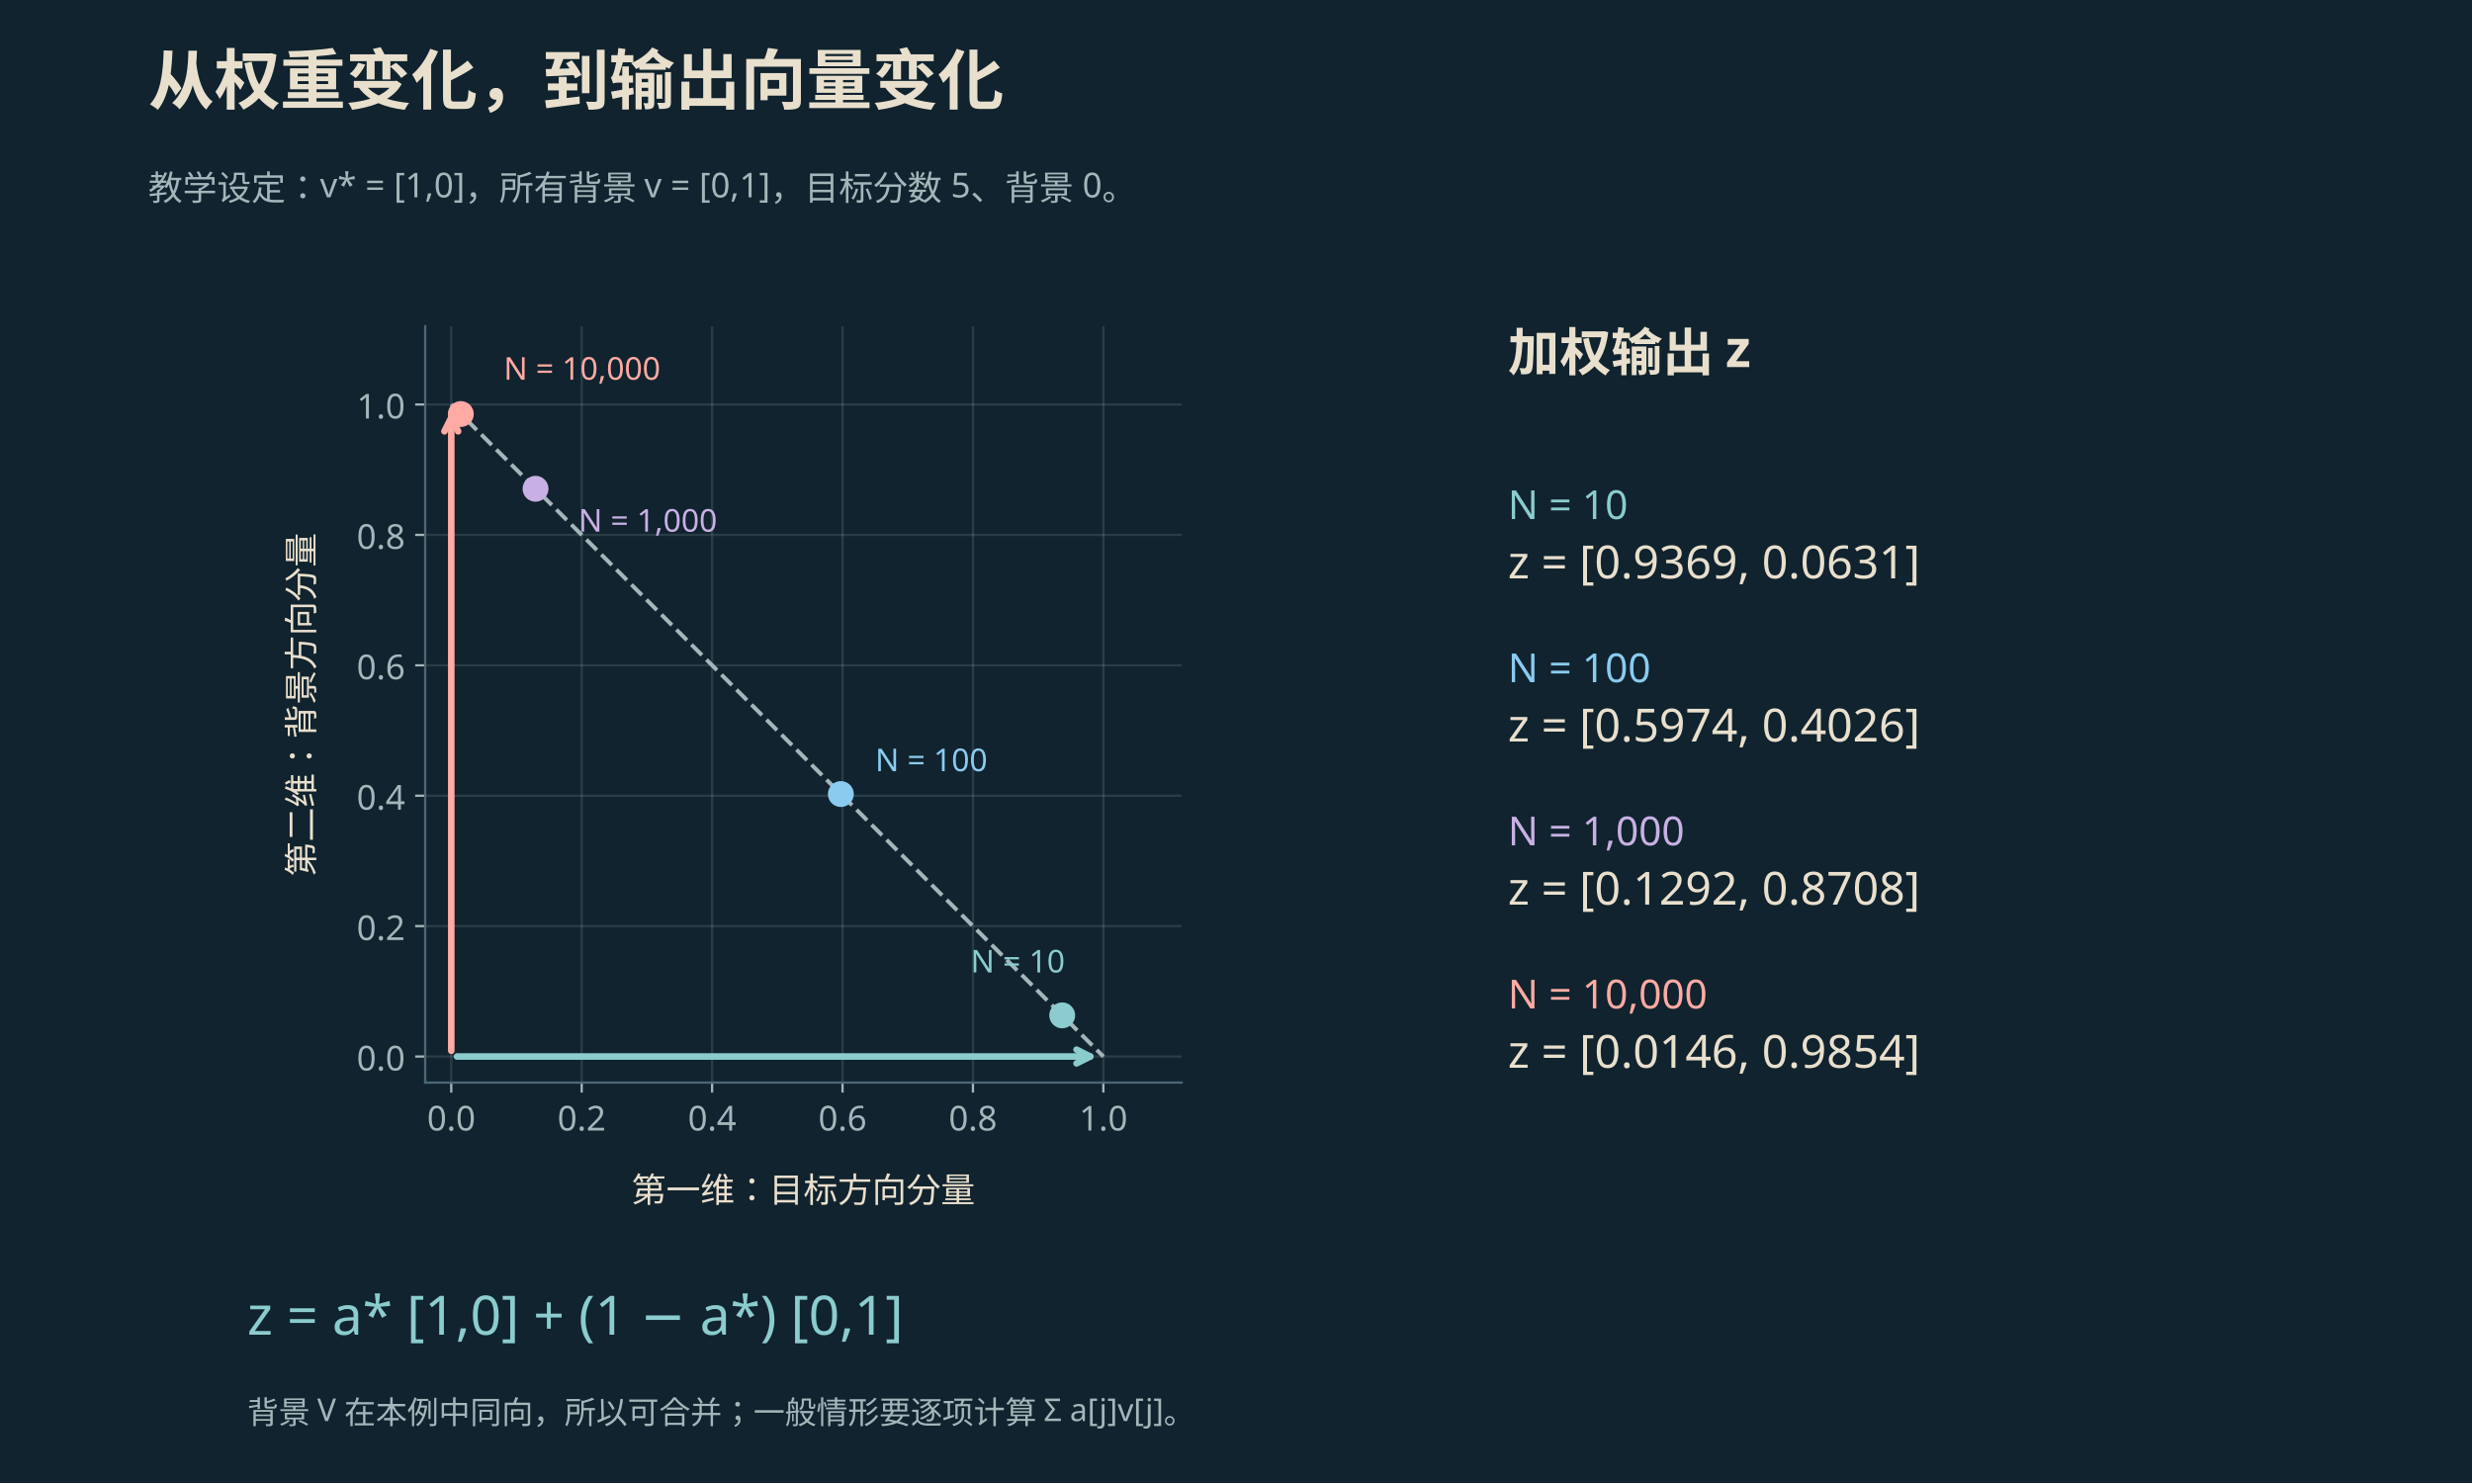
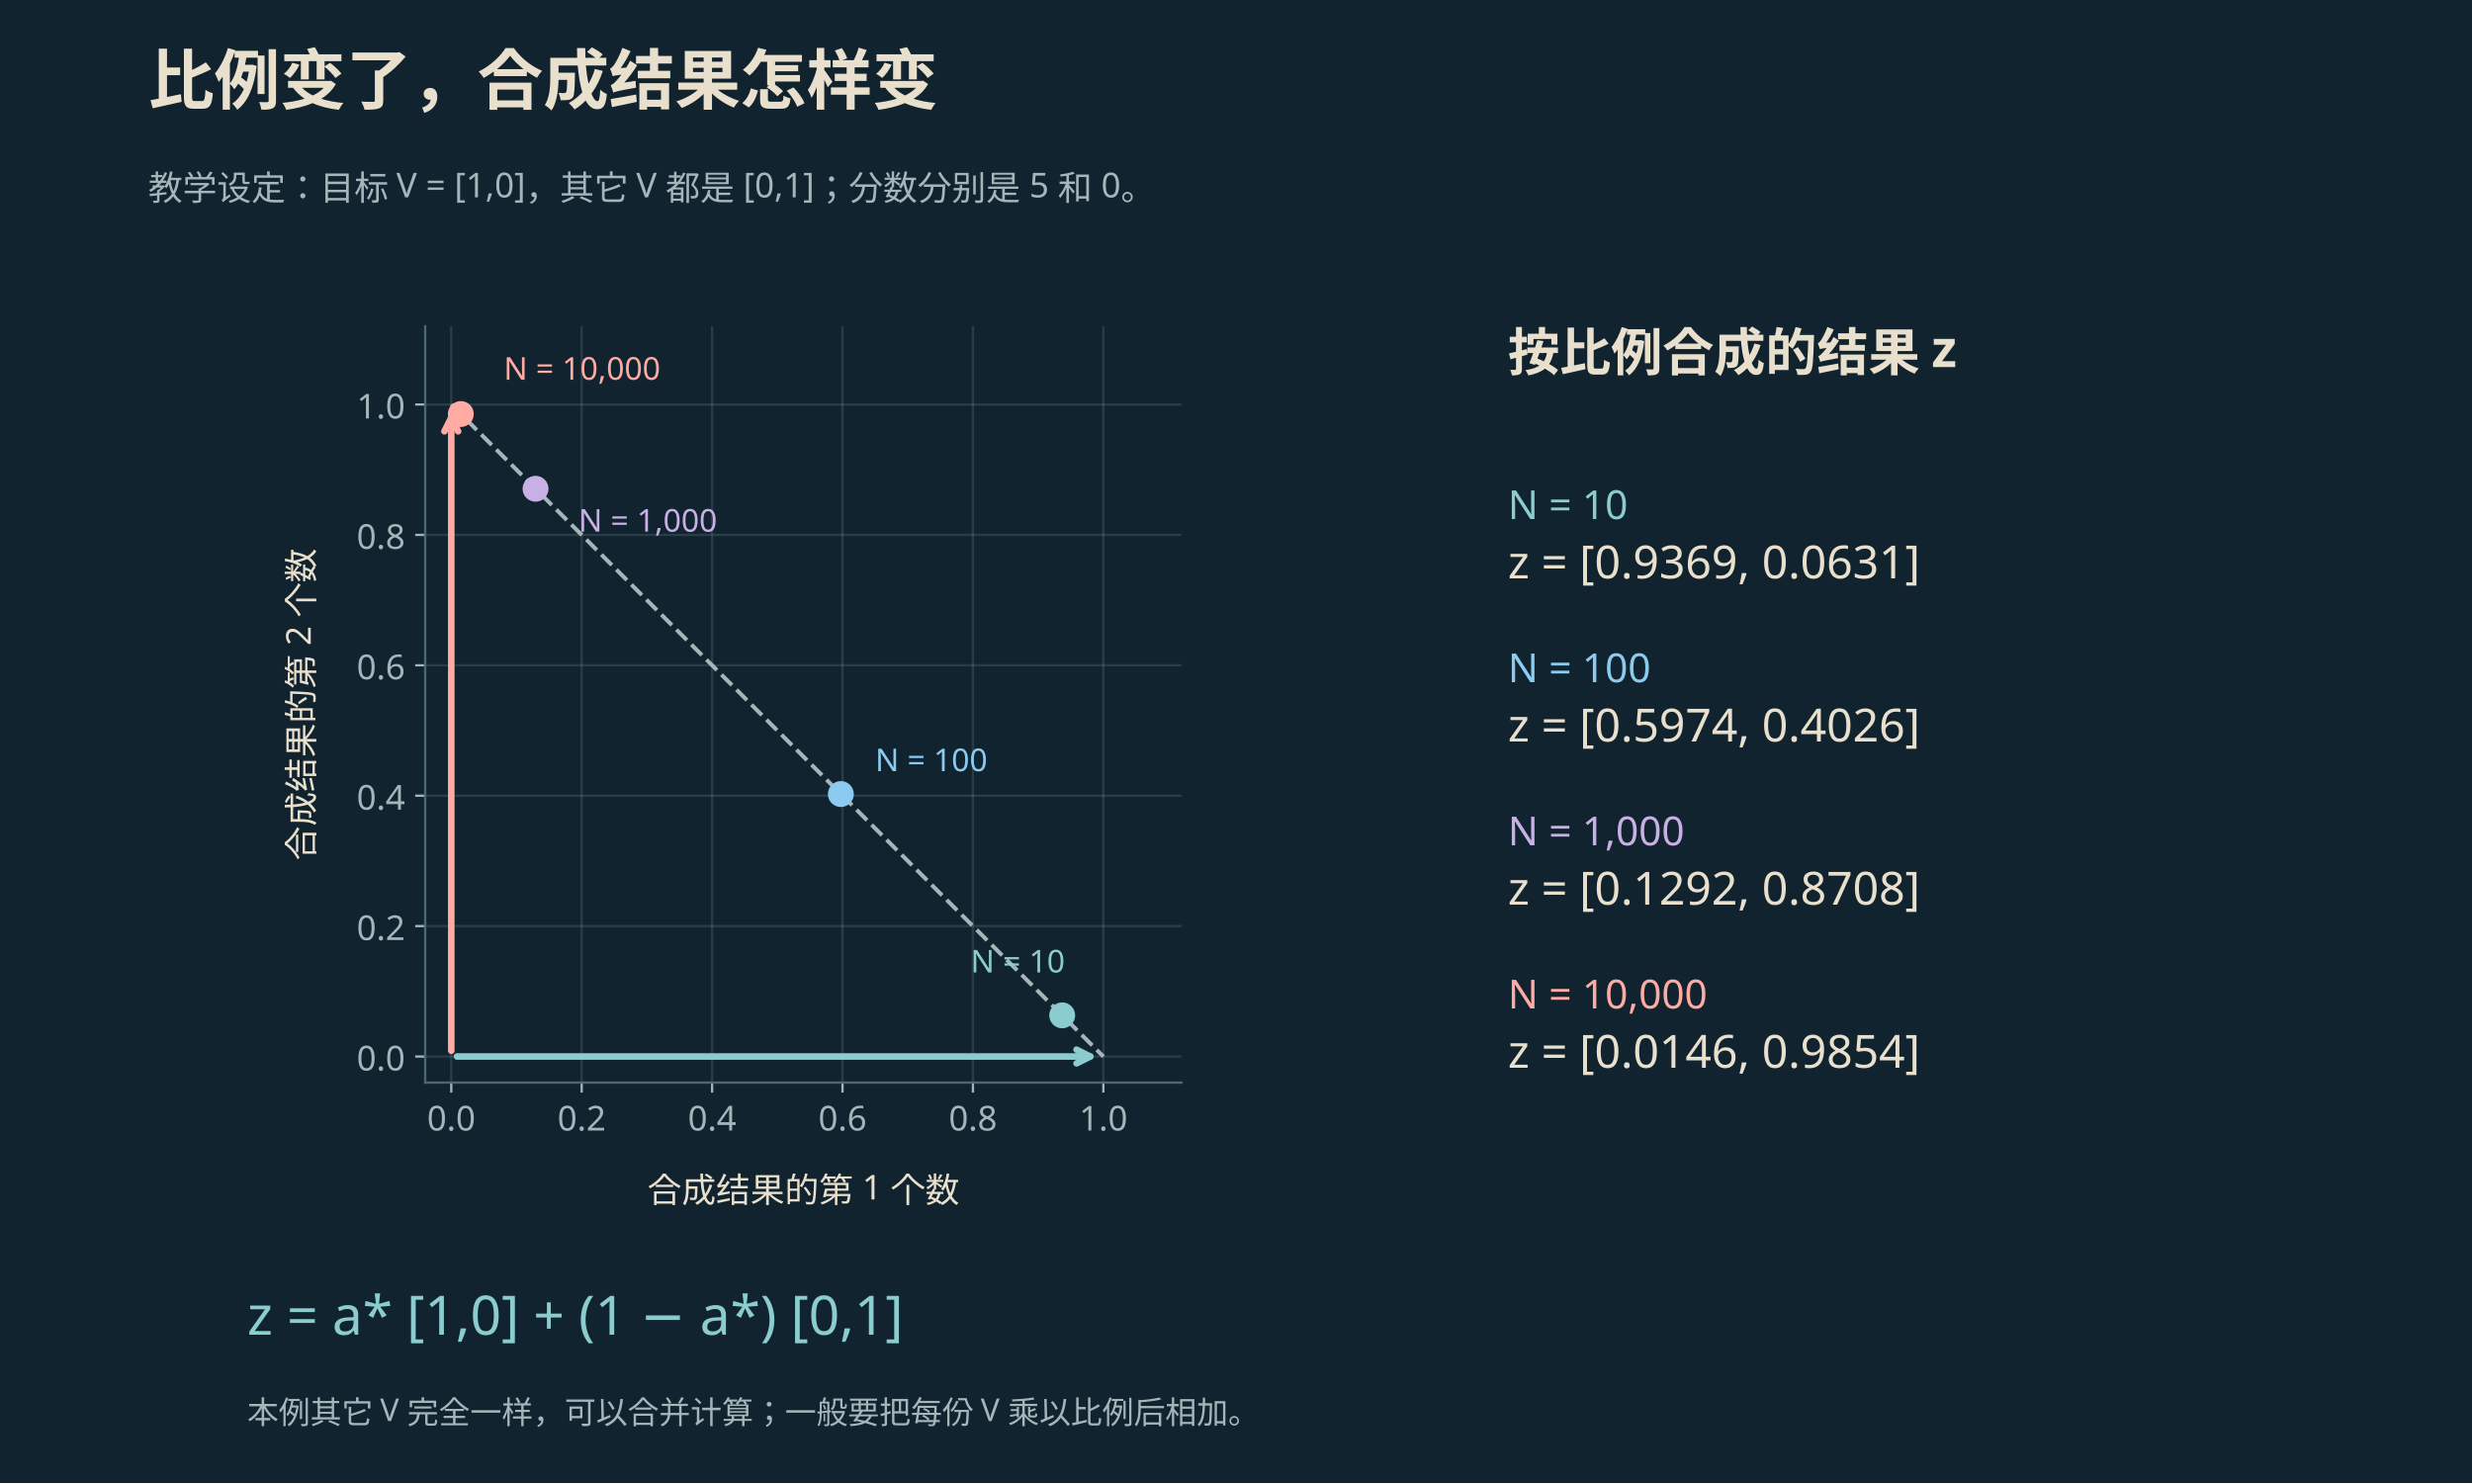
<svg xmlns="http://www.w3.org/2000/svg" xmlns:xlink="http://www.w3.org/1999/xlink" width="864pt" height="518.4pt" viewBox="0 0 864 518.4" version="1.1">
  <defs>
    <style type="text/css">*{stroke-linejoin: round; stroke-linecap: butt}</style>
  </defs>
  <g id="figure_1">
    <g id="patch_1">
-       <path d="M 0 518.4  L 864 518.4  L 864 0  L 0 0  z " style="fill: #10232e" />
+       <path d="M 0 518.4 L 864 518.4 L 864 0 L 0 0 z " style="fill: #10232e" />
    </g>
    <g id="axes_1">
      <g id="patch_2">
-         <path d="M 148.608 378.432  L 412.992 378.432  L 412.992 114.048  L 148.608 114.048  z " style="fill: #10232e" />
+         <path d="M 148.608 378.432 L 412.992 378.432 L 412.992 114.048 L 148.608 114.048 z " style="fill: #10232e" />
      </g>
      <g id="matplotlib.axis_1">
        <g id="xtick_1">
          <g id="line2d_1">
-             <path d="M 157.725 378.432  L 157.725 114.048  " clip-path="url(#p2680367a0b)" style="fill: none; stroke: #a5b6ba; stroke-opacity: 0.18; stroke-width: 0.8; stroke-linecap: square" />
+             <path d="M 157.725 378.432 L 157.725 114.048 " clip-path="url(#p2680367a0b)" style="fill: none; stroke: #a5b6ba; stroke-opacity: 0.18; stroke-width: 0.8; stroke-linecap: square" />
          </g>
          <g id="line2d_2">
            <defs>
-               <path id="m387405fdd1" d="M 0 0  L 0 3.5  " style="stroke: #a5b6ba; stroke-width: 0.8" />
+               <path id="m387405fdd1" d="M 0 0 L 0 3.5 " style="stroke: #a5b6ba; stroke-width: 0.8" />
            </defs>
            <g>
              <use xlink:href="#m387405fdd1" x="157.725" y="378.432" style="fill: #a5b6ba; stroke: #a5b6ba; stroke-width: 0.8" />
            </g>
          </g>
          <g id="text_1">
            <text style="font-size: 12px; font-family: 'Microsoft YaHei'; text-anchor: middle; fill: #a5b6ba" x="157.725" y="395.176" transform="rotate(-0 157.7247 395.1761)">0.0</text>
          </g>
        </g>
        <g id="xtick_2">
          <g id="line2d_3">
-             <path d="M 203.308 378.432  L 203.308 114.048  " clip-path="url(#p2680367a0b)" style="fill: none; stroke: #a5b6ba; stroke-opacity: 0.18; stroke-width: 0.8; stroke-linecap: square" />
+             <path d="M 203.308 378.432 L 203.308 114.048 " clip-path="url(#p2680367a0b)" style="fill: none; stroke: #a5b6ba; stroke-opacity: 0.18; stroke-width: 0.8; stroke-linecap: square" />
          </g>
          <g id="line2d_4">
            <g>
              <use xlink:href="#m387405fdd1" x="203.308" y="378.432" style="fill: #a5b6ba; stroke: #a5b6ba; stroke-width: 0.8" />
            </g>
          </g>
          <g id="text_2">
            <text style="font-size: 12px; font-family: 'Microsoft YaHei'; text-anchor: middle; fill: #a5b6ba" x="203.308" y="395.176" transform="rotate(-0 203.3081 395.1761)">0.2</text>
          </g>
        </g>
        <g id="xtick_3">
          <g id="line2d_5">
-             <path d="M 248.892 378.432  L 248.892 114.048  " clip-path="url(#p2680367a0b)" style="fill: none; stroke: #a5b6ba; stroke-opacity: 0.18; stroke-width: 0.8; stroke-linecap: square" />
+             <path d="M 248.892 378.432 L 248.892 114.048 " clip-path="url(#p2680367a0b)" style="fill: none; stroke: #a5b6ba; stroke-opacity: 0.18; stroke-width: 0.8; stroke-linecap: square" />
          </g>
          <g id="line2d_6">
            <g>
              <use xlink:href="#m387405fdd1" x="248.892" y="378.432" style="fill: #a5b6ba; stroke: #a5b6ba; stroke-width: 0.8" />
            </g>
          </g>
          <g id="text_3">
            <text style="font-size: 12px; font-family: 'Microsoft YaHei'; text-anchor: middle; fill: #a5b6ba" x="248.892" y="395.176" transform="rotate(-0 248.8916 395.1761)">0.4</text>
          </g>
        </g>
        <g id="xtick_4">
          <g id="line2d_7">
-             <path d="M 294.475 378.432  L 294.475 114.048  " clip-path="url(#p2680367a0b)" style="fill: none; stroke: #a5b6ba; stroke-opacity: 0.18; stroke-width: 0.8; stroke-linecap: square" />
+             <path d="M 294.475 378.432 L 294.475 114.048 " clip-path="url(#p2680367a0b)" style="fill: none; stroke: #a5b6ba; stroke-opacity: 0.18; stroke-width: 0.8; stroke-linecap: square" />
          </g>
          <g id="line2d_8">
            <g>
              <use xlink:href="#m387405fdd1" x="294.475" y="378.432" style="fill: #a5b6ba; stroke: #a5b6ba; stroke-width: 0.8" />
            </g>
          </g>
          <g id="text_4">
            <text style="font-size: 12px; font-family: 'Microsoft YaHei'; text-anchor: middle; fill: #a5b6ba" x="294.475" y="395.176" transform="rotate(-0 294.475 395.1761)">0.6</text>
          </g>
        </g>
        <g id="xtick_5">
          <g id="line2d_9">
-             <path d="M 340.058 378.432  L 340.058 114.048  " clip-path="url(#p2680367a0b)" style="fill: none; stroke: #a5b6ba; stroke-opacity: 0.18; stroke-width: 0.8; stroke-linecap: square" />
+             <path d="M 340.058 378.432 L 340.058 114.048 " clip-path="url(#p2680367a0b)" style="fill: none; stroke: #a5b6ba; stroke-opacity: 0.18; stroke-width: 0.8; stroke-linecap: square" />
          </g>
          <g id="line2d_10">
            <g>
              <use xlink:href="#m387405fdd1" x="340.058" y="378.432" style="fill: #a5b6ba; stroke: #a5b6ba; stroke-width: 0.8" />
            </g>
          </g>
          <g id="text_5">
            <text style="font-size: 12px; font-family: 'Microsoft YaHei'; text-anchor: middle; fill: #a5b6ba" x="340.058" y="395.176" transform="rotate(-0 340.0585 395.1761)">0.8</text>
          </g>
        </g>
        <g id="xtick_6">
          <g id="line2d_11">
-             <path d="M 385.642 378.432  L 385.642 114.048  " clip-path="url(#p2680367a0b)" style="fill: none; stroke: #a5b6ba; stroke-opacity: 0.18; stroke-width: 0.8; stroke-linecap: square" />
+             <path d="M 385.642 378.432 L 385.642 114.048 " clip-path="url(#p2680367a0b)" style="fill: none; stroke: #a5b6ba; stroke-opacity: 0.18; stroke-width: 0.8; stroke-linecap: square" />
          </g>
          <g id="line2d_12">
            <g>
              <use xlink:href="#m387405fdd1" x="385.642" y="378.432" style="fill: #a5b6ba; stroke: #a5b6ba; stroke-width: 0.8" />
            </g>
          </g>
          <g id="text_6">
            <text style="font-size: 12px; font-family: 'Microsoft YaHei'; text-anchor: middle; fill: #a5b6ba" x="385.642" y="395.176" transform="rotate(-0 385.6419 395.1761)">1.0</text>
          </g>
        </g>
        <g id="text_7">
-           <text style="font-size: 12px; font-family: 'Microsoft YaHei'; text-anchor: middle; fill: #e9dfcd" x="280.8" y="420.254" transform="rotate(-0 280.8 420.254)">第一维：目标方向分量</text>
+           <text style="font-size: 12px; font-family: 'Microsoft YaHei'; text-anchor: middle; fill: #e9dfcd" x="280.8" y="420.278" transform="rotate(-0 280.8 420.2784)">合成结果的第 1 个数</text>
        </g>
      </g>
      <g id="matplotlib.axis_2">
        <g id="ytick_1">
          <g id="line2d_13">
-             <path d="M 148.608 369.315  L 412.992 369.315  " clip-path="url(#p2680367a0b)" style="fill: none; stroke: #a5b6ba; stroke-opacity: 0.18; stroke-width: 0.8; stroke-linecap: square" />
+             <path d="M 148.608 369.315 L 412.992 369.315 " clip-path="url(#p2680367a0b)" style="fill: none; stroke: #a5b6ba; stroke-opacity: 0.18; stroke-width: 0.8; stroke-linecap: square" />
          </g>
          <g id="line2d_14">
            <defs>
-               <path id="m6dcf2385e0" d="M 0 0  L -3.5 0  " style="stroke: #a5b6ba; stroke-width: 0.8" />
+               <path id="m6dcf2385e0" d="M 0 0 L -3.5 0 " style="stroke: #a5b6ba; stroke-width: 0.8" />
            </defs>
            <g>
              <use xlink:href="#m6dcf2385e0" x="148.608" y="369.315" style="fill: #a5b6ba; stroke: #a5b6ba; stroke-width: 0.8" />
            </g>
          </g>
          <g id="text_8">
            <text style="font-size: 12px; font-family: 'Microsoft YaHei'; text-anchor: end; fill: #a5b6ba" x="141.608" y="374.187" transform="rotate(-0 141.608 374.1874)">0.0</text>
          </g>
        </g>
        <g id="ytick_2">
          <g id="line2d_15">
-             <path d="M 148.608 323.732  L 412.992 323.732  " clip-path="url(#p2680367a0b)" style="fill: none; stroke: #a5b6ba; stroke-opacity: 0.18; stroke-width: 0.8; stroke-linecap: square" />
+             <path d="M 148.608 323.732 L 412.992 323.732 " clip-path="url(#p2680367a0b)" style="fill: none; stroke: #a5b6ba; stroke-opacity: 0.18; stroke-width: 0.8; stroke-linecap: square" />
          </g>
          <g id="line2d_16">
            <g>
              <use xlink:href="#m6dcf2385e0" x="148.608" y="323.732" style="fill: #a5b6ba; stroke: #a5b6ba; stroke-width: 0.8" />
            </g>
          </g>
          <g id="text_9">
            <text style="font-size: 12px; font-family: 'Microsoft YaHei'; text-anchor: end; fill: #a5b6ba" x="141.608" y="328.604" transform="rotate(-0 141.608 328.6039)">0.2</text>
          </g>
        </g>
        <g id="ytick_3">
          <g id="line2d_17">
-             <path d="M 148.608 278.148  L 412.992 278.148  " clip-path="url(#p2680367a0b)" style="fill: none; stroke: #a5b6ba; stroke-opacity: 0.18; stroke-width: 0.8; stroke-linecap: square" />
+             <path d="M 148.608 278.148 L 412.992 278.148 " clip-path="url(#p2680367a0b)" style="fill: none; stroke: #a5b6ba; stroke-opacity: 0.18; stroke-width: 0.8; stroke-linecap: square" />
          </g>
          <g id="line2d_18">
            <g>
              <use xlink:href="#m6dcf2385e0" x="148.608" y="278.148" style="fill: #a5b6ba; stroke: #a5b6ba; stroke-width: 0.8" />
            </g>
          </g>
          <g id="text_10">
            <text style="font-size: 12px; font-family: 'Microsoft YaHei'; text-anchor: end; fill: #a5b6ba" x="141.608" y="283.02" transform="rotate(-0 141.608 283.0205)">0.4</text>
          </g>
        </g>
        <g id="ytick_4">
          <g id="line2d_19">
-             <path d="M 148.608 232.565  L 412.992 232.565  " clip-path="url(#p2680367a0b)" style="fill: none; stroke: #a5b6ba; stroke-opacity: 0.18; stroke-width: 0.8; stroke-linecap: square" />
+             <path d="M 148.608 232.565 L 412.992 232.565 " clip-path="url(#p2680367a0b)" style="fill: none; stroke: #a5b6ba; stroke-opacity: 0.18; stroke-width: 0.8; stroke-linecap: square" />
          </g>
          <g id="line2d_20">
            <g>
              <use xlink:href="#m6dcf2385e0" x="148.608" y="232.565" style="fill: #a5b6ba; stroke: #a5b6ba; stroke-width: 0.8" />
            </g>
          </g>
          <g id="text_11">
            <text style="font-size: 12px; font-family: 'Microsoft YaHei'; text-anchor: end; fill: #a5b6ba" x="141.608" y="237.437" transform="rotate(-0 141.608 237.437)">0.6</text>
          </g>
        </g>
        <g id="ytick_5">
          <g id="line2d_21">
-             <path d="M 148.608 186.982  L 412.992 186.982  " clip-path="url(#p2680367a0b)" style="fill: none; stroke: #a5b6ba; stroke-opacity: 0.18; stroke-width: 0.8; stroke-linecap: square" />
+             <path d="M 148.608 186.982 L 412.992 186.982 " clip-path="url(#p2680367a0b)" style="fill: none; stroke: #a5b6ba; stroke-opacity: 0.18; stroke-width: 0.8; stroke-linecap: square" />
          </g>
          <g id="line2d_22">
            <g>
              <use xlink:href="#m6dcf2385e0" x="148.608" y="186.982" style="fill: #a5b6ba; stroke: #a5b6ba; stroke-width: 0.8" />
            </g>
          </g>
          <g id="text_12">
            <text style="font-size: 12px; font-family: 'Microsoft YaHei'; text-anchor: end; fill: #a5b6ba" x="141.608" y="191.854" transform="rotate(-0 141.608 191.8536)">0.8</text>
          </g>
        </g>
        <g id="ytick_6">
          <g id="line2d_23">
-             <path d="M 148.608 141.398  L 412.992 141.398  " clip-path="url(#p2680367a0b)" style="fill: none; stroke: #a5b6ba; stroke-opacity: 0.18; stroke-width: 0.8; stroke-linecap: square" />
+             <path d="M 148.608 141.398 L 412.992 141.398 " clip-path="url(#p2680367a0b)" style="fill: none; stroke: #a5b6ba; stroke-opacity: 0.18; stroke-width: 0.8; stroke-linecap: square" />
          </g>
          <g id="line2d_24">
            <g>
              <use xlink:href="#m6dcf2385e0" x="148.608" y="141.398" style="fill: #a5b6ba; stroke: #a5b6ba; stroke-width: 0.8" />
            </g>
          </g>
          <g id="text_13">
            <text style="font-size: 12px; font-family: 'Microsoft YaHei'; text-anchor: end; fill: #a5b6ba" x="141.608" y="146.27" transform="rotate(-0 141.608 146.2701)">1.0</text>
          </g>
        </g>
        <g id="text_14">
-           <text style="font-size: 12px; font-family: 'Microsoft YaHei'; text-anchor: middle; fill: #e9dfcd" x="109.604" y="246.24" transform="rotate(-90 109.6039 246.24)">第二维：背景方向分量</text>
+           <text style="font-size: 12px; font-family: 'Microsoft YaHei'; text-anchor: middle; fill: #e9dfcd" x="109.604" y="246.24" transform="rotate(-90 109.6039 246.24)">合成结果的第 2 个数</text>
        </g>
      </g>
      <g id="line2d_25">
-         <path d="M 157.725 141.398  L 385.642 369.315  " clip-path="url(#p2680367a0b)" style="fill: none; stroke-dasharray: 5.18,2.24; stroke-dashoffset: 0; stroke: #a5b6ba; stroke-width: 1.4" />
+         <path d="M 157.725 141.398 L 385.642 369.315 " clip-path="url(#p2680367a0b)" style="fill: none; stroke-dasharray: 5.18,2.24; stroke-dashoffset: 0; stroke: #a5b6ba; stroke-width: 1.4" />
      </g>
      <g id="patch_3">
-         <path d="M 148.608 378.432  L 148.608 114.048  " style="fill: none; stroke: #4c6776; stroke-width: 0.8; stroke-linejoin: miter; stroke-linecap: square" />
+         <path d="M 148.608 378.432 L 148.608 114.048 " style="fill: none; stroke: #4c6776; stroke-width: 0.8; stroke-linejoin: miter; stroke-linecap: square" />
      </g>
      <g id="patch_4">
-         <path d="M 148.608 378.432  L 412.992 378.432  " style="fill: none; stroke: #4c6776; stroke-width: 0.8; stroke-linejoin: miter; stroke-linecap: square" />
+         <path d="M 148.608 378.432 L 412.992 378.432 " style="fill: none; stroke: #4c6776; stroke-width: 0.8; stroke-linejoin: miter; stroke-linecap: square" />
      </g>
      <g id="patch_5">
-         <path d="M 159.724 369.315  Q 271.682 369.315 381.068 369.315  " style="fill: none; stroke: #8bccce; stroke-width: 2.3; stroke-linecap: round" />
-         <path d="M 376.268 366.915  L 381.068 369.315  L 376.268 371.715  " style="fill: none; stroke: #8bccce; stroke-width: 2.3; stroke-linecap: round" />
+         <path d="M 159.724 369.315 Q 271.682 369.315 381.068 369.315 " style="fill: none; stroke: #8bccce; stroke-width: 2.3; stroke-linecap: round" />
+         <path d="M 376.268 366.915 L 381.068 369.315 L 376.268 371.715 " style="fill: none; stroke: #8bccce; stroke-width: 2.3; stroke-linecap: round" />
      </g>
      <g id="patch_6">
-         <path d="M 157.725 367.316  Q 157.725 255.358 157.725 145.972  " style="fill: none; stroke: #ffaaa3; stroke-width: 2.3; stroke-linecap: round" />
-         <path d="M 155.325 150.772  L 157.725 145.972  L 160.125 150.772  " style="fill: none; stroke: #ffaaa3; stroke-width: 2.3; stroke-linecap: round" />
+         <path d="M 157.725 367.316 Q 157.725 255.358 157.725 145.972 " style="fill: none; stroke: #ffaaa3; stroke-width: 2.3; stroke-linecap: round" />
+         <path d="M 155.325 150.772 L 157.725 145.972 L 160.125 150.772 " style="fill: none; stroke: #ffaaa3; stroke-width: 2.3; stroke-linecap: round" />
      </g>
      <g id="text_15">
        <text style="font-size: 11px; font-family: 'Microsoft YaHei'; text-anchor: start; fill: #8bccce" x="339.254" y="339.928" transform="rotate(-0 339.2544 339.9278)">N = 10</text>
      </g>
      <g id="text_16">
        <text style="font-size: 11px; font-family: 'Microsoft YaHei'; text-anchor: start; fill: #8bcbef" x="305.893" y="269.566" transform="rotate(-0 305.8927 269.566)">N = 100</text>
      </g>
      <g id="text_17">
        <text style="font-size: 11px; font-family: 'Microsoft YaHei'; text-anchor: start; fill: #c9b0e4" x="202.179" y="185.853" transform="rotate(-0 202.1792 185.8526)">N = 1,000</text>
      </g>
      <g id="text_18">
        <text style="font-size: 11px; font-family: 'Microsoft YaHei'; text-anchor: start; fill: #ffaaa3" x="176.058" y="132.731" transform="rotate(-0 176.0578 132.7312)">N = 10,000</text>
      </g>
      <g id="PathCollection_1">
        <defs>
-           <path id="mc634205816" d="M 0 4.031  C 1.069 4.031 2.094 3.606 2.85 2.85  C 3.606 2.094 4.031 1.069 4.031 0  C 4.031 -1.069 3.606 -2.094 2.85 -2.85  C 2.094 -3.606 1.069 -4.031 0 -4.031  C -1.069 -4.031 -2.094 -3.606 -2.85 -2.85  C -3.606 -2.094 -4.031 -1.069 -4.031 0  C -4.031 1.069 -3.606 2.094 -2.85 2.85  C -2.094 3.606 -1.069 4.031 0 4.031  z " style="stroke: #8bccce" />
+           <path id="mc634205816" d="M 0 4.031 C 1.069 4.031 2.094 3.606 2.85 2.85 C 3.606 2.094 4.031 1.069 4.031 0 C 4.031 -1.069 3.606 -2.094 2.85 -2.85 C 2.094 -3.606 1.069 -4.031 0 -4.031 C -1.069 -4.031 -2.094 -3.606 -2.85 -2.85 C -3.606 -2.094 -4.031 -1.069 -4.031 0 C -4.031 1.069 -3.606 2.094 -2.85 2.85 C -2.094 3.606 -1.069 4.031 0 4.031 z " style="stroke: #8bccce" />
        </defs>
        <g clip-path="url(#p2680367a0b)">
          <use xlink:href="#mc634205816" x="371.254" y="354.928" style="fill: #8bccce; stroke: #8bccce" />
        </g>
      </g>
      <g id="PathCollection_2">
        <defs>
-           <path id="mffe646056a" d="M 0 4.031  C 1.069 4.031 2.094 3.606 2.85 2.85  C 3.606 2.094 4.031 1.069 4.031 0  C 4.031 -1.069 3.606 -2.094 2.85 -2.85  C 2.094 -3.606 1.069 -4.031 0 -4.031  C -1.069 -4.031 -2.094 -3.606 -2.85 -2.85  C -3.606 -2.094 -4.031 -1.069 -4.031 0  C -4.031 1.069 -3.606 2.094 -2.85 2.85  C -2.094 3.606 -1.069 4.031 0 4.031  z " style="stroke: #8bcbef" />
+           <path id="mffe646056a" d="M 0 4.031 C 1.069 4.031 2.094 3.606 2.85 2.85 C 3.606 2.094 4.031 1.069 4.031 0 C 4.031 -1.069 3.606 -2.094 2.85 -2.85 C 2.094 -3.606 1.069 -4.031 0 -4.031 C -1.069 -4.031 -2.094 -3.606 -2.85 -2.85 C -3.606 -2.094 -4.031 -1.069 -4.031 0 C -4.031 1.069 -3.606 2.094 -2.85 2.85 C -2.094 3.606 -1.069 4.031 0 4.031 z " style="stroke: #8bcbef" />
        </defs>
        <g clip-path="url(#p2680367a0b)">
          <use xlink:href="#mffe646056a" x="293.893" y="277.566" style="fill: #8bcbef; stroke: #8bcbef" />
        </g>
      </g>
      <g id="PathCollection_3">
        <defs>
-           <path id="mb7fb08b5b2" d="M 0 4.031  C 1.069 4.031 2.094 3.606 2.85 2.85  C 3.606 2.094 4.031 1.069 4.031 0  C 4.031 -1.069 3.606 -2.094 2.85 -2.85  C 2.094 -3.606 1.069 -4.031 0 -4.031  C -1.069 -4.031 -2.094 -3.606 -2.85 -2.85  C -3.606 -2.094 -4.031 -1.069 -4.031 0  C -4.031 1.069 -3.606 2.094 -2.85 2.85  C -2.094 3.606 -1.069 4.031 0 4.031  z " style="stroke: #c9b0e4" />
+           <path id="mb7fb08b5b2" d="M 0 4.031 C 1.069 4.031 2.094 3.606 2.85 2.85 C 3.606 2.094 4.031 1.069 4.031 0 C 4.031 -1.069 3.606 -2.094 2.85 -2.85 C 2.094 -3.606 1.069 -4.031 0 -4.031 C -1.069 -4.031 -2.094 -3.606 -2.85 -2.85 C -3.606 -2.094 -4.031 -1.069 -4.031 0 C -4.031 1.069 -3.606 2.094 -2.85 2.85 C -2.094 3.606 -1.069 4.031 0 4.031 z " style="stroke: #c9b0e4" />
        </defs>
        <g clip-path="url(#p2680367a0b)">
          <use xlink:href="#mb7fb08b5b2" x="187.179" y="170.853" style="fill: #c9b0e4; stroke: #c9b0e4" />
        </g>
      </g>
      <g id="PathCollection_4">
        <defs>
-           <path id="m867d224dcc" d="M 0 4.031  C 1.069 4.031 2.094 3.606 2.85 2.85  C 3.606 2.094 4.031 1.069 4.031 0  C 4.031 -1.069 3.606 -2.094 2.85 -2.85  C 2.094 -3.606 1.069 -4.031 0 -4.031  C -1.069 -4.031 -2.094 -3.606 -2.85 -2.85  C -3.606 -2.094 -4.031 -1.069 -4.031 0  C -4.031 1.069 -3.606 2.094 -2.85 2.85  C -2.094 3.606 -1.069 4.031 0 4.031  z " style="stroke: #ffaaa3" />
+           <path id="m867d224dcc" d="M 0 4.031 C 1.069 4.031 2.094 3.606 2.85 2.85 C 3.606 2.094 4.031 1.069 4.031 0 C 4.031 -1.069 3.606 -2.094 2.85 -2.85 C 2.094 -3.606 1.069 -4.031 0 -4.031 C -1.069 -4.031 -2.094 -3.606 -2.85 -2.85 C -3.606 -2.094 -4.031 -1.069 -4.031 0 C -4.031 1.069 -3.606 2.094 -2.85 2.85 C -2.094 3.606 -1.069 4.031 0 4.031 z " style="stroke: #ffaaa3" />
        </defs>
        <g clip-path="url(#p2680367a0b)">
          <use xlink:href="#m867d224dcc" x="161.058" y="144.731" style="fill: #ffaaa3; stroke: #ffaaa3" />
        </g>
      </g>
    </g>
    <g id="text_19">
      <text style="font-size: 14px; font-family: 'Microsoft YaHei'; text-anchor: start; fill: #8bccce" x="527.04" y="181.44" transform="rotate(-0 527.04 181.44)">N = 10</text>
    </g>
    <g id="text_20">
      <text style="font-size: 16px; font-family: 'Microsoft YaHei'; text-anchor: start; fill: #e9dfcd" x="527.04" y="202.176" transform="rotate(-0 527.04 202.176)">z = [0.9369, 0.0631]</text>
    </g>
    <g id="text_21">
      <text style="font-size: 14px; font-family: 'Microsoft YaHei'; text-anchor: start; fill: #8bcbef" x="527.04" y="238.464" transform="rotate(-0 527.04 238.464)">N = 100</text>
    </g>
    <g id="text_22">
      <text style="font-size: 16px; font-family: 'Microsoft YaHei'; text-anchor: start; fill: #e9dfcd" x="527.04" y="259.2" transform="rotate(-0 527.04 259.2)">z = [0.5974, 0.4026]</text>
    </g>
    <g id="text_23">
      <text style="font-size: 14px; font-family: 'Microsoft YaHei'; text-anchor: start; fill: #c9b0e4" x="527.04" y="295.488" transform="rotate(-0 527.04 295.488)">N = 1,000</text>
    </g>
    <g id="text_24">
      <text style="font-size: 16px; font-family: 'Microsoft YaHei'; text-anchor: start; fill: #e9dfcd" x="527.04" y="316.224" transform="rotate(-0 527.04 316.224)">z = [0.1292, 0.8708]</text>
    </g>
    <g id="text_25">
      <text style="font-size: 14px; font-family: 'Microsoft YaHei'; text-anchor: start; fill: #ffaaa3" x="527.04" y="352.512" transform="rotate(-0 527.04 352.512)">N = 10,000</text>
    </g>
    <g id="text_26">
      <text style="font-size: 16px; font-family: 'Microsoft YaHei'; text-anchor: start; fill: #e9dfcd" x="527.04" y="373.248" transform="rotate(-0 527.04 373.248)">z = [0.0146, 0.9854]</text>
    </g>
    <g id="text_27">
-       <text style="font-weight: 700; font-size: 23px; font-family: 'Microsoft YaHei'; text-anchor: start; fill: #e9dfcd" x="51.84" y="36.288" transform="rotate(-0 51.84 36.288)">从权重变化，到输出向量变化</text>
+       <text style="font-weight: 700; font-size: 23px; font-family: 'Microsoft YaHei'; text-anchor: start; fill: #e9dfcd" x="51.84" y="36.288" transform="rotate(-0 51.84 36.288)">比例变了，合成结果怎样变</text>
    </g>
    <g id="text_28">
-       <text style="font-size: 12px; font-family: 'Microsoft YaHei'; text-anchor: start; fill: #a5b6ba" x="51.84" y="69.984" transform="rotate(-0 51.84 69.984)">教学设定：v* = [1,0]，所有背景 v = [0,1]，目标分数 5、背景 0。</text>
+       <text style="font-size: 12px; font-family: 'Microsoft YaHei'; text-anchor: start; fill: #a5b6ba" x="51.84" y="69.984" transform="rotate(-0 51.84 69.984)">教学设定：目标 V = [1,0]，其它 V 都是 [0,1]；分数分别是 5 和 0。</text>
    </g>
    <g id="text_29">
-       <text style="font-weight: 700; font-size: 18px; font-family: 'Microsoft YaHei'; text-anchor: start; fill: #e9dfcd" x="527.04" y="129.6" transform="rotate(-0 527.04 129.6)">加权输出 z</text>
+       <text style="font-weight: 700; font-size: 18px; font-family: 'Microsoft YaHei'; text-anchor: start; fill: #e9dfcd" x="527.04" y="129.6" transform="rotate(-0 527.04 129.6)">按比例合成的结果 z</text>
    </g>
    <g id="text_30">
      <text style="font-size: 19px; font-family: 'Microsoft YaHei'; text-anchor: start; fill: #8bccce" x="86.4" y="466.56" transform="rotate(-0 86.4 466.56)">z = a* [1,0] + (1 − a*) [0,1]</text>
    </g>
    <g id="text_31">
-       <text style="font-size: 11px; font-family: 'Microsoft YaHei'; text-anchor: start; fill: #a5b6ba" x="86.4" y="497.664" transform="rotate(-0 86.4 497.664)">背景 V 在本例中同向，所以可合并；一般情形要逐项计算 Σ a[j]v[j]。</text>
+       <text style="font-size: 11px; font-family: 'Microsoft YaHei'; text-anchor: start; fill: #a5b6ba" x="86.4" y="497.664" transform="rotate(-0 86.4 497.664)">本例其它 V 完全一样，可以合并计算；一般要把每份 V 乘以比例后相加。</text>
    </g>
  </g>
  <defs>
    <clipPath id="p2680367a0b">
      <rect x="148.608" y="114.048" width="264.384" height="264.384" />
    </clipPath>
  </defs>
</svg>
